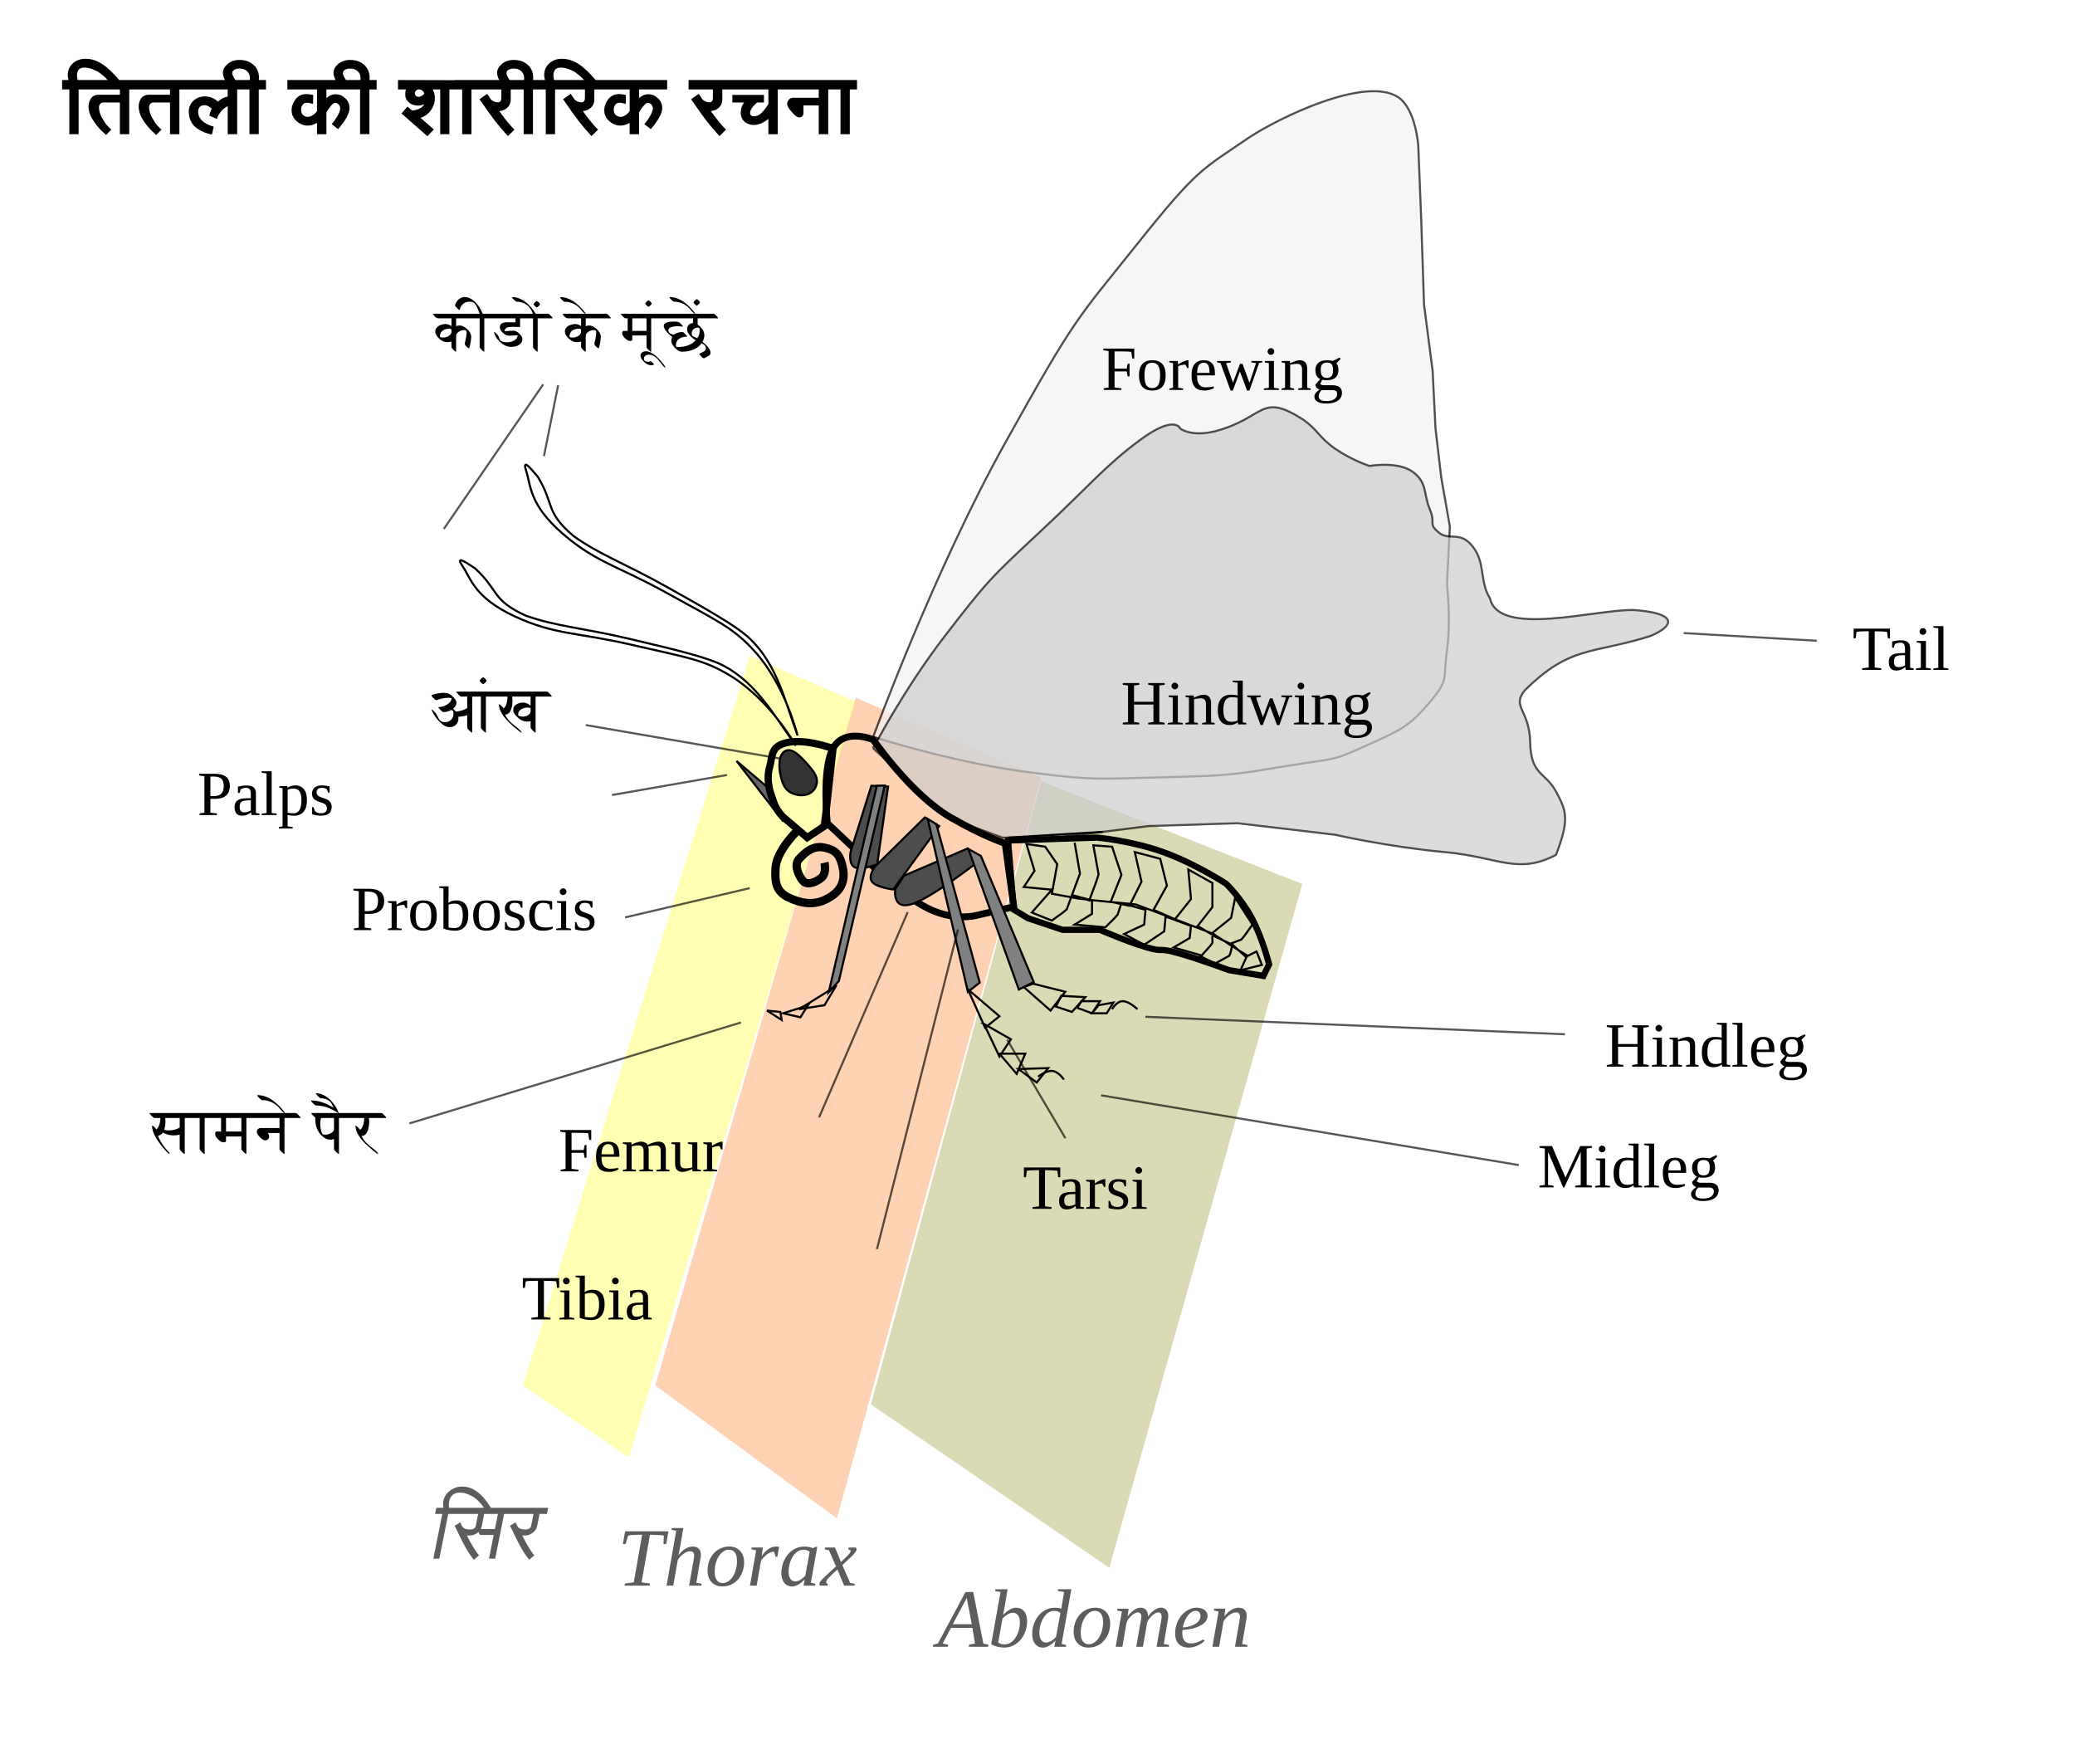
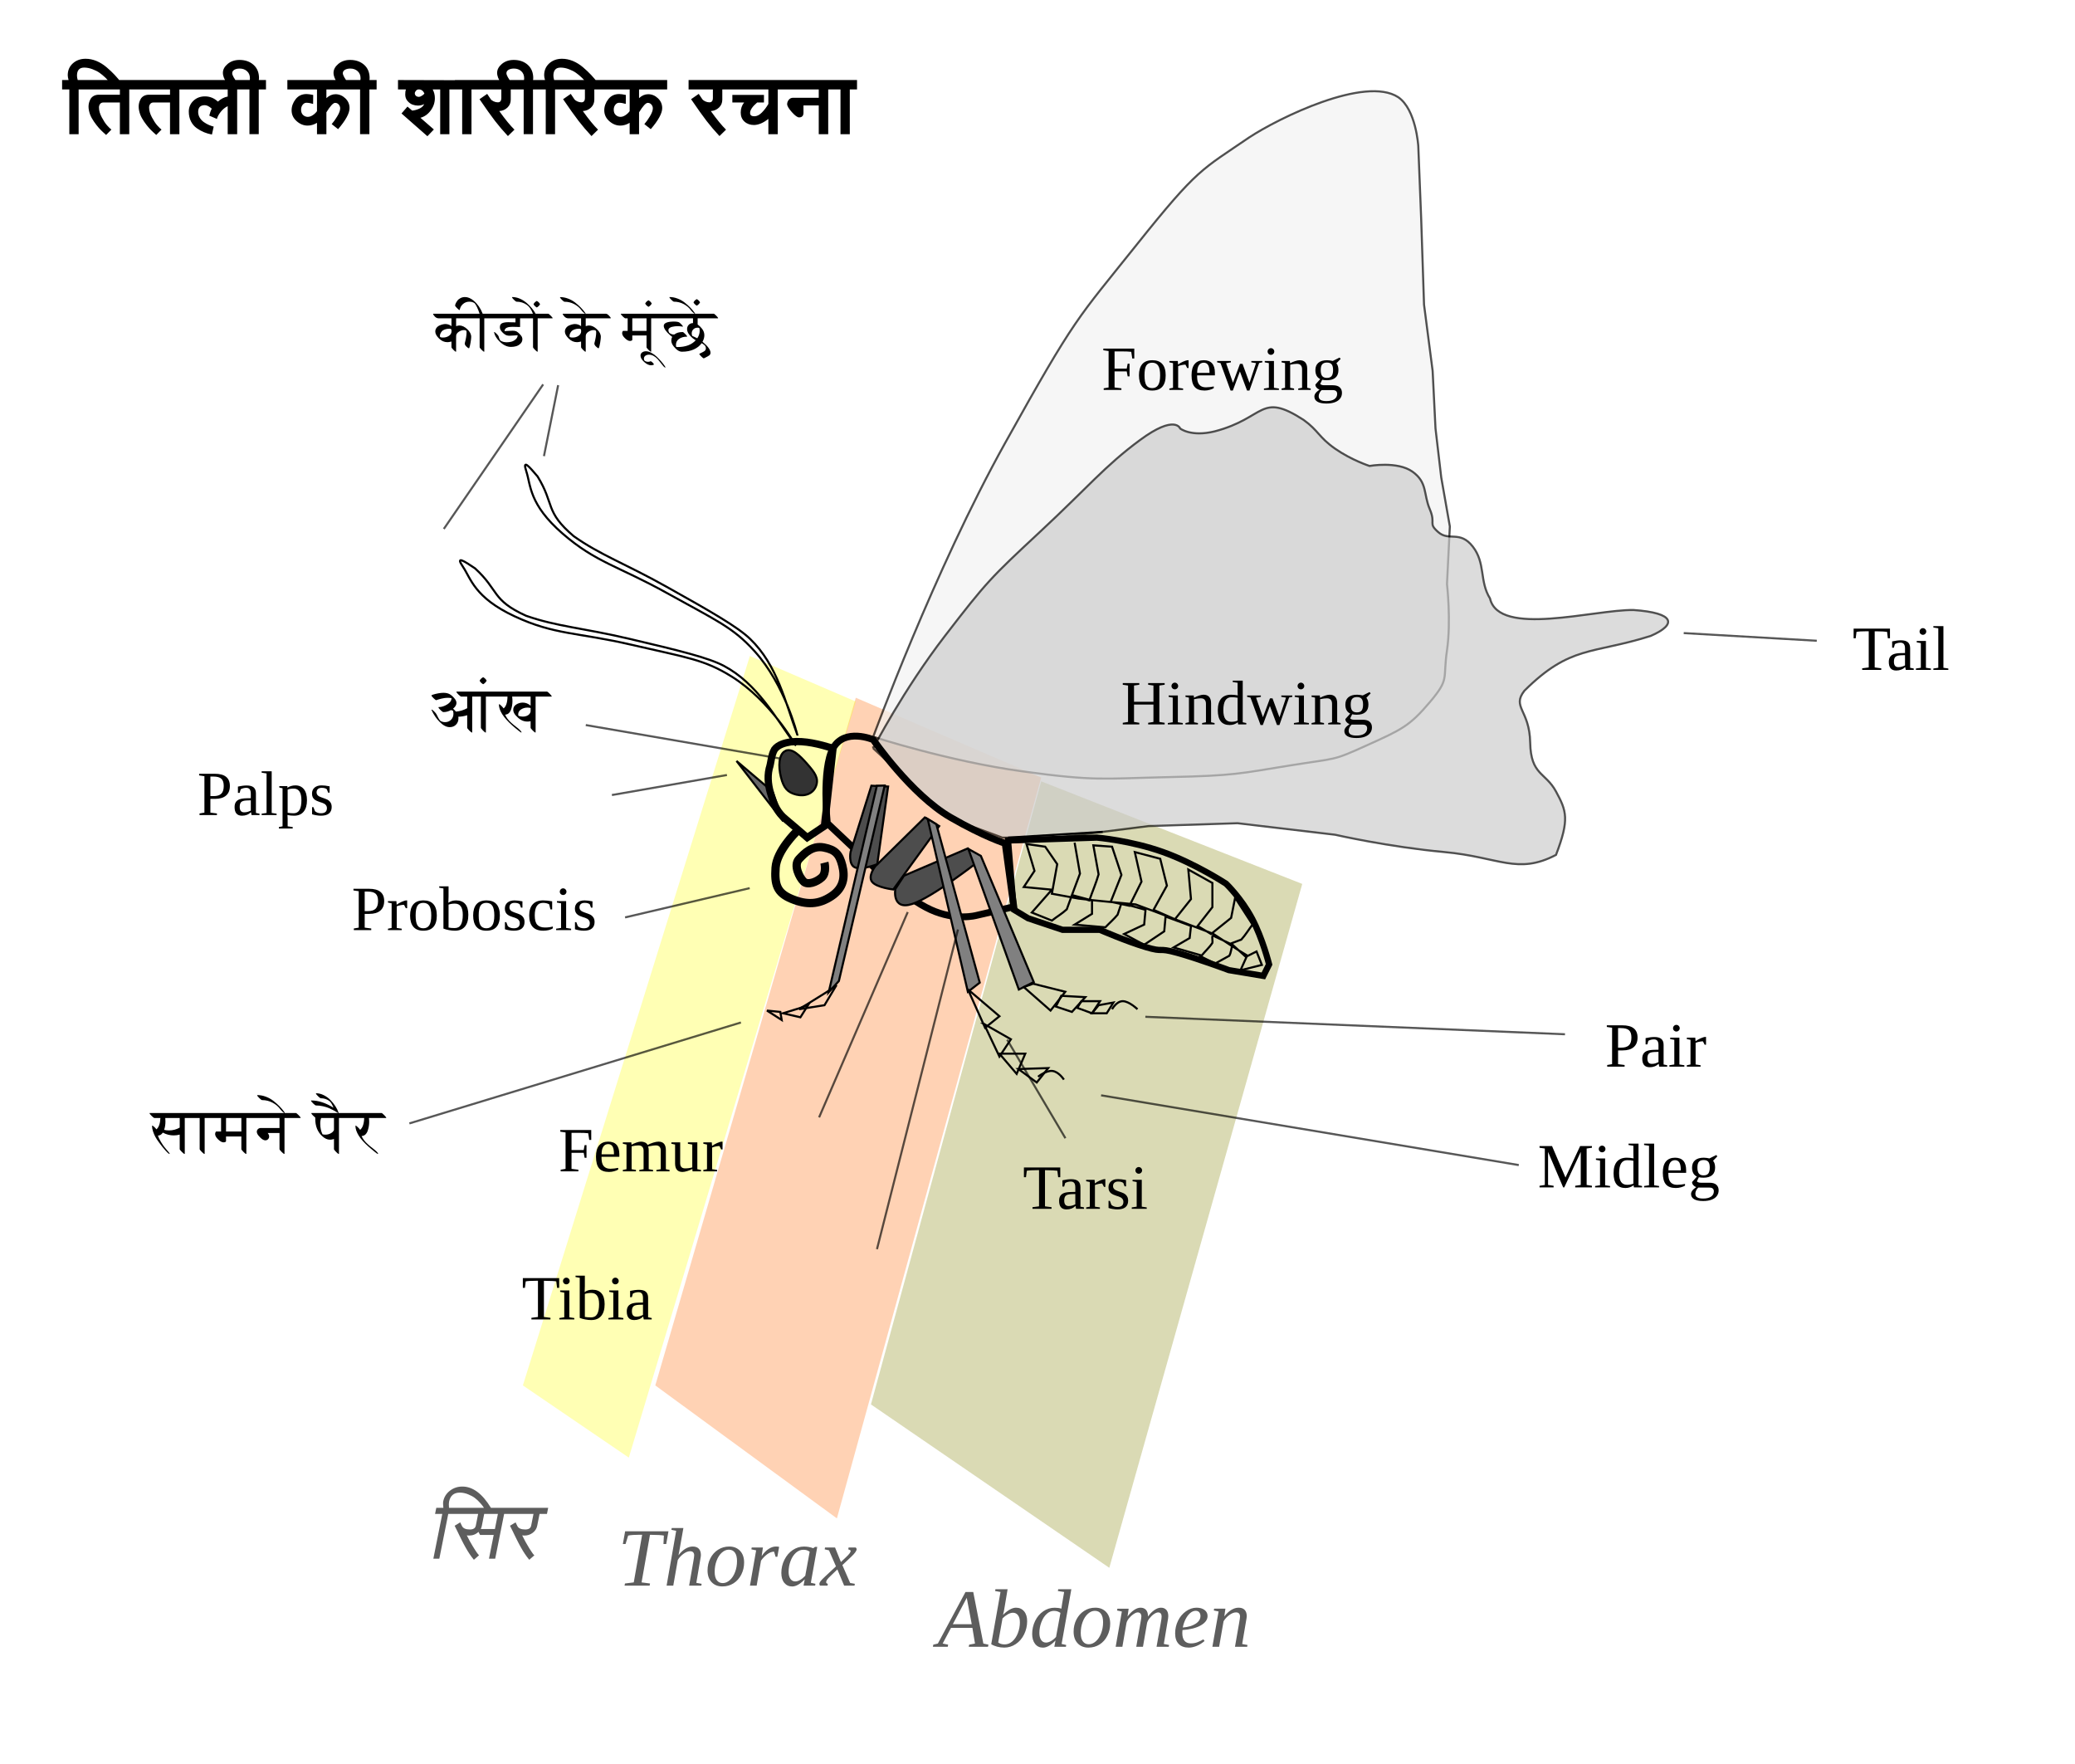
<svg xmlns="http://www.w3.org/2000/svg" width="1000" height="850" id="svg2" version="1.0">
  <defs id="defs4" />
  <g id="layer1" transform="translate(262.654,-1.881746)" style="display:inline">
    <path style="opacity:0.296;fill:#808000;fill-rule:evenodd;stroke:none" d="m 239.128,378.375 125.807,49.43 -92.988,329.533 -114.867,-78.722 82.048,-300.241 z" id="path3806" />
    <path style="opacity:0.296;fill:#ff6600;fill-rule:evenodd;stroke:none" d="M 149.787,338.099 53.152,669.463 140.67,733.538 239.128,376.545 149.787,338.099 z" id="path3804" />
    <path style="opacity:0.687;fill:#f2f2f2;fill-rule:evenodd;stroke:#000000;stroke-width:1;stroke-linecap:butt;stroke-linejoin:miter;stroke-miterlimit:4;stroke-opacity:1;stroke-dasharray:none" d="m 158.168,356.904 c 0,0 29.38,-80.17 63.599,-141.6 34.219,-61.429 34.219,-59 63.599,-95.788 29.38,-36.788 31.108,-35.747 53.921,-51.365 14.308,-9.442 55.972,-29.84 71.894,-19.435 8.641,5.9 9.678,23.6 9.678,23.6 l 1.383,34.706 1.383,41.647 4.148,31.929 1.383,27.765 2.765,23.6 4.148,23.6 -1.383,27.765 c 0,0 2.074,17.7 0,31.929 -2.074,14.229 1.383,13.535 -8.296,24.988 -9.678,11.453 -13.48,13.188 -30.417,20.823 -16.937,7.635 -13.48,5.9 -37.33,9.718 -23.85,3.818 -25.923,4.859 -58.069,5.553 -32.145,0.694 -34.91,2.082 -70.512,-2.776 -35.602,-4.859 -71.894,-16.659 -71.894,-16.659 z" id="path1933" />
    <path style="opacity:0.687;fill:#cccccc;fill-opacity:1;fill-rule:evenodd;stroke:#000000;stroke-width:1;stroke-linecap:butt;stroke-linejoin:miter;stroke-miterlimit:4;stroke-opacity:1;stroke-dasharray:none" d="m 158.168,362.457 c 0,0 14.517,-28.112 34.565,-54.141 20.047,-26.029 22.121,-28.112 45.625,-49.976 23.504,-21.865 31.454,-31.929 48.39,-44.423 16.937,-12.494 19.356,-5.553 19.356,-5.553 0,0 5.185,4.165 16.591,1.388 24.757,-6.46 21.686,-19.188 42.86,-5.553 7.259,5.206 7.259,8.329 15.208,13.882 7.95,5.553 16.591,8.329 16.591,8.329 0,0 13.48,-2.429 20.739,2.776 7.259,5.206 5.185,10.759 8.296,18.047 3.111,7.288 -1.037,6.594 4.148,11.106 5.185,4.512 10.369,-1.041 16.591,6.941 6.222,7.982 3.111,16.659 8.296,24.988 4.278,18.692 50.144,5.312 69.129,5.553 20.047,1.388 21.084,6.941 8.296,12.494 -28.345,8.931 -38.679,4.378 -60.834,26.376 -6.222,7.982 2.467,9.188 2.765,24.988 0.298,15.8 7.352,14.21 12.443,23.6 5.091,9.39 6.566,13.399 0,30.541 -18.619,9.71 -27.306,1.041 -53.921,-1.388 -26.615,-2.429 -52.538,-8.329 -52.538,-8.329 l -47.008,-5.553 -42.86,1.388 -44.243,5.553 -26.269,0 -26.269,-9.718 -35.947,-33.318 z" id="path2822" />
    <path style="opacity:0.296;fill:#ffff00;fill-rule:evenodd;stroke:none" d="M 98.735,317.961 149.787,339.93 40.389,704.247 -10.663,669.463 98.735,317.961 z" id="path3808" />
    <path style="fill:none;stroke:#000000;stroke-width:3.3;stroke-linecap:butt;stroke-linejoin:miter;stroke-miterlimit:4;stroke-opacity:1;stroke-dasharray:none" d="m 138.812,362.457 c 5.53,-10.065 19.356,-4.165 19.356,-4.165 0,0 18.237,26.47 37.33,37.482 16.245,9.371 26.269,12.494 26.269,12.494 l 4.148,30.541 -17.974,4.165 c 0,0 -10.024,2.776 -22.121,-2.776 -12.098,-5.553 -26.269,-19.435 -26.269,-19.435 l -23.504,-22.212 c 0,0 -2.765,-26.029 2.765,-36.094 z" id="path3709" />
    <path style="fill:#666666;fill-rule:evenodd;stroke:#000000;stroke-width:1px;stroke-linecap:butt;stroke-linejoin:miter;stroke-opacity:1" d="m 114.812,397.644 -22.515,-29.07 17.377,14.757 5.138,14.313 z" id="path3792" />
    <path style="fill:none;stroke:#000000;stroke-width:3.5;stroke-linecap:butt;stroke-linejoin:miter;stroke-miterlimit:4;stroke-opacity:1;stroke-dasharray:none" d="m 138.812,362.457 c -6.576,-1.971 -13.437,-3.799 -20.355,-3.103 -2.831,0.501 -6.018,1.244 -7.844,3.66 -1.668,2.813 -1.568,6.225 -2.584,9.271 -1.029,4.437 -0.319,9.051 1.142,13.301 1.155,4.193 3.267,8.232 6.725,10.957 3.553,2.909 6.974,5.975 10.473,8.949 2.765,-1.851 5.53,-3.702 8.296,-5.553 1.383,-12.494 2.765,-24.988 4.148,-37.482 z" id="path3711" />
    <path style="fill:none;stroke:#000000;stroke-width:1px;stroke-linecap:butt;stroke-linejoin:miter;stroke-opacity:1" d="m 223.15,405.492 45.625,-2.776" id="path3713" />
    <path style="fill:none;stroke:#000000;stroke-width:3;stroke-linecap:butt;stroke-linejoin:miter;stroke-miterlimit:4;stroke-opacity:1;stroke-dasharray:none" d="m 223.15,406.88 42.86,-1.388 c 0,0 16.245,1.388 31.799,6.941 15.554,5.553 30.417,15.271 30.417,15.271 0,0 7.259,6.941 12.443,16.659 5.185,9.718 8.296,22.212 8.296,22.212 l -2.765,5.553 -16.591,-2.776 c 0,0 -14.863,-5.553 -24.887,-8.329 -10.024,-2.776 -5.876,0 -15.208,-2.776 -9.332,-2.776 -22.121,-8.329 -22.121,-8.329 l -17.974,0 -16.591,-5.553 -6.913,-4.165 -2.765,-33.318 z" id="path3717" />
    <path style="fill:#4d4d4d;fill-rule:evenodd;stroke:#000000;stroke-width:1px;stroke-linecap:butt;stroke-linejoin:miter;stroke-opacity:1" d="m 159.186,419.28 23.869,-23.506 6.913,4.165 -22.121,30.541 c 0,0 -8.064,-0.896 -10.229,-3.696 -2.165,-2.8 1.569,-7.503 1.569,-7.503 z" id="path3719" />
    <path style="fill:#4d4d4d;fill-rule:evenodd;stroke:#000000;stroke-width:1px;stroke-linecap:butt;stroke-linejoin:miter;stroke-opacity:1" d="m 173.003,423.853 30.755,-13.164 4.928,6.407 c 0,0 -21.713,17.061 -31.68,20.354 -9.967,3.293 -8.186,-7.183 -8.186,-7.183 l 4.183,-6.414 z" id="path3772" />
    <path style="fill:#808080;fill-rule:evenodd;stroke:#000000;stroke-width:1px;stroke-linecap:butt;stroke-linejoin:miter;stroke-opacity:1" d="m 184.437,396.515 19.356,83.294 5.717,-4.446 -20.917,-76.318 -4.156,-2.53 z" id="path3721" />
    <path style="fill:none;stroke:#000000;stroke-width:1px;stroke-linecap:butt;stroke-linejoin:miter;stroke-opacity:1" d="m 203.794,478.608 8.296,18.507 6.913,-5.553 -15.208,-12.954 z" id="path3723" />
    <path style="fill:none;stroke:#000000;stroke-width:1px;stroke-linecap:butt;stroke-linejoin:miter;stroke-opacity:1" d="m 211.538,495.267 7.464,15.73 5.53,-8.329 -12.995,-7.401 z" id="path3725" />
    <path style="fill:none;stroke:#000000;stroke-width:1px;stroke-linecap:butt;stroke-linejoin:miter;stroke-opacity:1" d="m 219.002,509.609 8.296,9.718 4.148,-9.718 -12.443,0 z" id="path3727" />
    <path style="fill:none;stroke:#000000;stroke-width:1px;stroke-linecap:butt;stroke-linejoin:miter;stroke-opacity:1" d="m 228.129,517.01 14.377,-0.46 -5.53,6.941 -8.847,-6.481 z" id="path3729" />
    <path style="fill:none;stroke:#000000;stroke-width:1px;stroke-linecap:butt;stroke-linejoin:miter;stroke-opacity:1" d="m 237.62,520.715 c 0,0 3.802,-3.124 6.913,-2.776 3.111,0.347 5.53,4.165 5.53,4.165" id="path3731" />
    <path style="fill:#333333;fill-rule:evenodd;stroke:#000000;stroke-width:1px;stroke-linecap:butt;stroke-linejoin:miter;stroke-opacity:1" d="m 115.815,363.726 c -3.178,1.578 -3.443,7.366 -2.119,12.627 1.324,5.261 3.178,7.366 7.416,8.418 4.238,1.052 8.21,-0.526 9.534,-4.209 1.324,-3.683 -0.53,-6.313 -4.238,-10.522 -3.708,-4.209 -7.416,-7.892 -10.594,-6.313 z" id="path3735" />
    <path style="fill:none;stroke:#000000;stroke-width:4;stroke-linecap:butt;stroke-linejoin:miter;stroke-miterlimit:4;stroke-opacity:1;stroke-dasharray:none" d="m 121.1,402.715 c 0,0 -9.416,9.159 -9.97,17.241 -0.554,8.082 0.554,12.123 7.754,15.086 7.201,2.963 13.021,2.75 19.114,-1.291 6.093,-4.041 6.642,-9.485 5.257,-14.872 -1.385,-5.388 -3.323,-7.543 -8.862,-8.62 -5.539,-1.078 -9.235,2.641 -12.004,5.605 -2.769,2.963 0.277,8.893 2.216,10.779 1.939,1.886 6.249,0.324 8.762,-1.942 2.513,-2.265 1.289,-7.12 1.289,-7.12" id="path3737" />
    <path style="fill:none;stroke:#000000;stroke-width:1px;stroke-linecap:butt;stroke-linejoin:miter;stroke-opacity:1" d="m 120.652,360.787 c 0,0 -12.031,-21.301 -30.807,-32.968 -13.158,-8.176 -21.364,-9.041 -48.255,-15.271 -26.127,-6.053 -36.889,-4.671 -56.245,-13.695 -19.356,-9.024 -21.084,-18.239 -24.887,-23.855 -3.802,-5.617 0.626,-2.73 5.81,0.741 11.652,10.631 7.88,15.26 24.607,22.859 14.863,5.206 27.244,5.813 49.773,11.106 23.998,5.638 38.154,9.101 45.574,13.048 16.134,8.581 24.619,24.645 34.429,38.036 z" id="path3739" />
    <path style="fill:none;stroke:#000000;stroke-width:1px;stroke-linecap:butt;stroke-linejoin:miter;stroke-opacity:1" d="m 255.234,407.93 c 0.86,4.962 1.719,9.925 2.579,14.887 -1.289,3.452 -2.579,6.904 -3.868,10.356 2.793,0.863 5.587,1.726 8.38,2.589 1.442,-4.19 3.254,-8.348 4.465,-12.558 -0.844,-4.66 -1.688,-9.32 -2.532,-13.98 3.008,0.216 6.017,0.432 9.025,0.647 1.504,4.531 3.008,9.062 4.512,13.593 -1.719,4.315 -3.438,8.63 -5.157,12.945 3.008,0.647 6.017,1.295 9.025,1.942 1.934,-3.884 3.868,-7.767 5.802,-11.651 -1.074,-4.747 -2.149,-9.493 -3.223,-14.24 4.083,1.079 8.165,2.158 12.248,3.236 1.074,4.315 2.149,8.63 3.223,12.945 -2.149,3.884 -4.298,7.767 -6.446,11.651 3.438,1.51 6.876,3.021 10.314,4.531 2.579,-3.236 5.157,-6.473 7.736,-9.709 -0.43,-4.747 -0.86,-9.493 -1.289,-14.24 3.868,2.158 7.736,4.315 11.603,6.473 0,3.884 0,7.767 0,11.651 -2.364,3.021 -4.727,6.041 -7.091,9.062 2.149,1.295 4.298,2.589 6.446,3.884 3.223,-2.589 6.446,-5.178 9.669,-7.767 0.645,-3.236 1.289,-6.473 1.934,-9.709 2.793,4.315 5.587,8.63 8.38,12.945 -1.834,2.361 -3.416,5.053 -5.403,7.213 -1.637,0.616 -3.274,1.233 -4.911,1.849 2.364,2.158 4.727,4.315 7.091,6.473 1.719,-0.863 3.438,-1.726 5.157,-2.589 0.86,2.158 1.719,4.315 2.579,6.473 -3.438,0.863 -6.876,1.726 -10.314,2.589 1.074,-2.373 2.149,-4.747 3.223,-7.12 -5.56,-3.314 -10.956,-6.912 -16.361,-10.45 -12.473,-4.701 -24.905,-9.584 -37.404,-14.172 -9.149,-0.969 -18.337,-1.651 -27.461,-2.799 -4.296,-0.784 -8.593,-1.569 -12.889,-2.353 0.86,-4.747 1.719,-9.493 2.579,-14.24 -1.934,-2.805 -3.868,-5.61 -5.802,-8.414 -3.008,-0.432 -6.017,-0.863 -9.025,-1.295 1.289,4.315 2.579,8.63 3.868,12.945 -1.719,2.589 -3.438,5.178 -5.157,7.767 4.512,0.432 9.025,0.863 13.537,1.295 -3.223,3.668 -6.446,7.336 -9.669,11.003 3.223,1.295 6.446,2.589 9.669,3.884 2.35,-1.842 5.036,-3.429 7.181,-5.426 0.83,-2.291 1.659,-4.581 2.489,-6.872 3.223,0.863 6.446,1.726 9.669,2.589 0,2.158 0,4.315 0,6.473 -2.793,1.726 -5.587,3.452 -8.38,5.178 4.942,0.432 9.884,0.863 14.826,1.295 1.924,-2.048 4.133,-3.92 5.885,-6.076 0.617,-1.858 1.234,-3.717 1.851,-5.575 3.868,1.079 7.736,2.158 11.603,3.236 -0.215,2.373 -0.43,4.747 -0.645,7.12 -3.223,1.51 -6.446,3.021 -9.669,4.531 3.223,1.726 6.446,3.452 9.669,5.178 3.223,-2.158 6.446,-4.315 9.669,-6.473 0.215,-2.373 0.43,-4.747 0.645,-7.12 4.083,1.51 8.165,3.021 12.248,4.531 -0.215,1.942 -0.43,3.884 -0.645,5.825 -2.579,1.51 -5.157,3.021 -7.736,4.531 4.512,1.295 9.025,2.589 13.537,3.884 1.658,-2.053 3.792,-3.924 5.157,-6.089 0.291,-1.187 -0.851,-4.634 1.19,-3.062 2.826,1.324 5.653,2.649 8.479,3.973 -0.571,1.718 -0.667,3.805 -1.52,5.304 -2.287,1.252 -4.574,2.505 -6.86,3.757 -2.579,-1.295 -5.157,-2.589 -7.736,-3.884" id="path3741" />
    <path style="fill:#4d4d4d;fill-rule:evenodd;stroke:#000000;stroke-width:1px;stroke-linecap:butt;stroke-linejoin:miter;stroke-opacity:1" d="m 147.241,412.489 10.058,-32.014 8.051,0.412 -5.222,37.398 c 0,0 -7.537,3.016 -10.759,1.567 -3.222,-1.449 -2.129,-7.363 -2.129,-7.363 z" id="path3761" />
    <path style="fill:#808080;fill-rule:evenodd;stroke:#000000;stroke-width:1px;stroke-linecap:butt;stroke-linejoin:miter;stroke-opacity:1" d="m 159.922,380.522 c 0,0 -3.267,14.008 -9.067,38.877 -5.8,24.869 -14.132,60.598 -14.132,60.598 l 4.901,-5.413 22.074,-94.19 -3.776,0.127 z" id="path3763" />
    <path style="fill:none;stroke:#000000;stroke-width:1px;stroke-linecap:butt;stroke-linejoin:miter;stroke-opacity:1" d="m 135.978,479.776 -13.537,8.414 12.248,-1.942 5.802,-9.709 -4.512,3.236 z" id="path3765" />
    <path style="fill:none;stroke:#000000;stroke-width:1px;stroke-linecap:butt;stroke-linejoin:miter;stroke-opacity:1" d="m 123.085,487.543 -8.38,2.589 8.38,1.942 3.868,-6.149 -3.868,1.618 z" id="path3767" />
    <path style="fill:none;stroke:#000000;stroke-width:1px;stroke-linecap:butt;stroke-linejoin:miter;stroke-opacity:1" d="m 113.416,489.485 -6.446,-0.647 7.091,4.531 -0.645,-3.884 z" id="path3769" />
    <path style="fill:#808080;fill-rule:evenodd;stroke:#000000;stroke-width:1px;stroke-linecap:butt;stroke-linejoin:miter;stroke-opacity:1" d="m 204.02,410.944 24.333,67.76 7.187,-3.617 -25.484,-60.768 -6.035,-3.375 z" id="path3774" />
    <path style="fill:none;stroke:#000000;stroke-width:1px;stroke-linecap:butt;stroke-linejoin:miter;stroke-opacity:1" d="m 230.738,477.51 12.893,11.327 7.091,-9.062 -15.471,-3.884 -4.512,1.618 z" id="path3776" />
    <path style="fill:none;stroke:#000000;stroke-width:1px;stroke-linecap:butt;stroke-linejoin:miter;stroke-opacity:1" d="m 248.788,481.718 11.603,0.647 -6.446,7.12 -7.736,-2.589 2.579,-5.178 z" id="path3778" />
    <path style="fill:none;stroke:#000000;stroke-width:1px;stroke-linecap:butt;stroke-linejoin:miter;stroke-opacity:1" d="m 258.458,484.307 9.025,0 -3.868,5.825 -7.091,-2.589 1.934,-3.236 z" id="path3780" />
    <path style="fill:none;stroke:#000000;stroke-width:1px;stroke-linecap:butt;stroke-linejoin:miter;stroke-opacity:1" d="m 266.838,486.248 7.091,-1.295 -3.223,5.178 -7.091,0 3.223,-3.884 z" id="path3782" />
    <path style="fill:none;stroke:#000000;stroke-width:1px;stroke-linecap:butt;stroke-linejoin:miter;stroke-opacity:1" d="m 273.284,488.19 c 0,0 2.095,-3.884 5.157,-3.884 3.062,0 7.091,3.884 7.091,3.884 l 0,0" id="path3784" />
    <path style="fill:none;stroke:#000000;stroke-width:1px;stroke-linecap:butt;stroke-linejoin:miter;stroke-opacity:1" d="m 121.564,355.844 c 0,0 -5.736,-23.801 -20.594,-40.201 C 90.557,304.15 82.904,301.054 58.755,287.641 35.292,274.61 24.566,272.968 8.426,258.95 c -16.14,-14.018 -15.279,-23.356 -17.397,-29.805 -2.118,-6.45 1.349,-2.452 5.384,2.316 8.293,13.438 3.398,16.847 17.4,28.77 12.865,9.108 24.603,13.108 44.815,24.416 21.53,12.045 34.192,19.282 40.246,25.124 13.163,12.704 16.924,30.491 22.689,46.073 z" id="path3786" />
  </g>
  <g id="layer5" style="display:inline">
    <path style="opacity:0.658;fill:none;stroke:#000000;stroke-width:1px;stroke-linecap:butt;stroke-linejoin:miter;stroke-opacity:1;display:inline" d="m 213.885,254.869 47.876,-69.637" id="path3790" />
    <path style="opacity:0.658;fill:none;stroke:#000000;stroke-width:1px;stroke-linecap:butt;stroke-linejoin:miter;stroke-opacity:1;display:inline" d="m 350.332,373.441 -55.431,9.65" id="path3794" />
    <path style="opacity:0.658;fill:none;stroke:#000000;stroke-width:1px;stroke-linecap:butt;stroke-linejoin:miter;stroke-opacity:1;display:inline" d="m 361.298,427.962 -60.055,14.101" id="path3796" />
    <path style="opacity:0.658;fill:none;stroke:#000000;stroke-width:1px;stroke-linecap:butt;stroke-linejoin:miter;stroke-opacity:1;display:inline" d="M 357.069,492.694 197.289,541.325" id="path3798" />
    <path style="opacity:0.658;fill:none;stroke:#000000;stroke-width:1px;stroke-linecap:butt;stroke-linejoin:miter;stroke-opacity:1;display:inline" d="m 530.645,527.796 201.302,33.609" id="path3800" />
    <path style="opacity:0.658;fill:none;stroke:#000000;stroke-width:1px;stroke-linecap:butt;stroke-linejoin:miter;stroke-opacity:1;display:inline" d="m -442.432,372.921 198.354,1.283" id="path3802" />
    <path style="opacity:0.658;fill:none;stroke:#000000;stroke-width:1px;stroke-linecap:butt;stroke-linejoin:miter;stroke-opacity:1;display:inline" d="m 811.432,305.06 64.124,3.696" id="path3812" />
    <path style="opacity:0.658;fill:none;stroke:#000000;stroke-width:1px;stroke-linecap:butt;stroke-linejoin:miter;stroke-opacity:1;display:inline" d="m 437.462,439.488 -42.718,98.925" id="path3816" />
    <path style="opacity:0.658;fill:none;stroke:#000000;stroke-width:1px;stroke-linecap:butt;stroke-linejoin:miter;stroke-opacity:1;display:inline" d="M 461.67,447.892 422.637,601.92" id="path3818" />
    <path style="opacity:0.658;fill:none;stroke:#000000;stroke-width:1px;stroke-linecap:butt;stroke-linejoin:miter;stroke-opacity:1;display:inline" d="m 485.372,500.984 28.082,47.484" id="path3820" />
    <path style="opacity:0.658;fill:none;stroke:#000000;stroke-width:1px;stroke-linecap:butt;stroke-linejoin:miter;stroke-opacity:1;display:inline" d="m 282.307,349.379 93.668,16.131" id="path3926" />
    <path style="opacity:0.658;fill:none;stroke:#000000;stroke-width:1px;stroke-linecap:butt;stroke-linejoin:miter;stroke-opacity:1;display:inline" d="m 262.15,219.796 6.838,-34.196" id="path3790-5" />
    <path style="opacity:0.658;fill:none;stroke:#000000;stroke-width:1px;stroke-linecap:butt;stroke-linejoin:miter;stroke-opacity:1;display:inline" d="m 551.977,489.945 202.235,8.427" id="path3800-3" />
  </g>
  <g id="layer2" style="display:inline">
    <g id="layer3" style="display:none">
      <text xml:space="preserve" x="292.185" y="552.959" id="text3830" style="font-size:30.386px">
        <tspan id="tspan3832" x="185.938" y="552.959" style="text-align:end;text-anchor:end">
          <tspan x="185.938" y="552.959" id="tspan3834" style="text-align:end;text-anchor:end">Foreleg</tspan>
        </tspan>
      </text>
      <text xml:space="preserve" x="773.492" y="513.96" id="text3842" style="font-size:30.386px">
        <tspan id="tspan3844" x="773.492" y="513.96">
          <tspan x="773.492" y="513.96" id="tspan3846">Hindleg</tspan>
        </tspan>
      </text>
      <text xml:space="preserve" x="505.747" y="635.775" id="text3848" style="font-size:30.386px">
        <tspan id="tspan3850" x="436.028" y="635.775" style="text-align:end;text-anchor:end">
          <tspan x="436.028" y="635.775" id="tspan3852" style="text-align:end;text-anchor:end">Tibia</tspan>
        </tspan>
      </text>
      <text xml:space="preserve" x="492.909" y="582.472" id="text3854" style="font-size:30.386px">
        <tspan id="tspan3856" x="492.909" y="582.472">
          <tspan x="492.909" y="582.472" id="tspan3858">Tarsi</tspan>
        </tspan>
      </text>
      <text xml:space="preserve" x="401.648" y="564.417" id="text3860" style="font-size:30.386px">
        <tspan id="tspan3862" x="401.648" y="564.417" style="text-align:end;text-anchor:end">Femur</tspan>
      </text>
      <text xml:space="preserve" x="540.218" y="349.065" id="text3866" style="font-size:30.386px">
        <tspan id="tspan3868" x="540.218" y="349.065">
          <tspan x="540.218" y="349.065" id="tspan3870">Hindwing</tspan>
        </tspan>
      </text>
      <text xml:space="preserve" x="892.765" y="322.799" id="text3872" style="font-size:30.386px">
        <tspan id="tspan3874" x="892.765" y="322.799">
          <tspan x="892.765" y="322.799" id="tspan3876">Tail</tspan>
        </tspan>
      </text>
      <text xml:space="preserve" x="530.845" y="187.886" id="text3878" style="font-size:30.386px">
        <tspan id="tspan3880" x="530.845" y="187.886">
          <tspan x="530.845" y="187.886" id="tspan3882">Forewing</tspan>
        </tspan>
      </text>
      <text xml:space="preserve" x="329.613" y="170.219" id="text3884" style="font-size:28.239px;text-align:center;line-height:0%;text-anchor:middle">
        <tspan id="tspan3886" x="262.358" y="170.219">
          <tspan x="262.358" y="170.219" id="tspan3888" style="text-align:center;line-height:0%;text-anchor:middle">Antennae</tspan>
        </tspan>
      </text>
      <text xml:space="preserve" x="357.175" y="392.754" id="text3890" style="font-size:30.386px">
        <tspan id="tspan3892" x="282.486" y="392.754" style="text-align:end;text-anchor:end">
          <tspan x="282.486" y="392.754" id="tspan3894" style="text-align:end;text-anchor:end">Palps</tspan>
        </tspan>
      </text>
      <text xml:space="preserve" x="495.987" y="351.774" id="text3902" style="font-size:30.386px;text-align:end;text-anchor:end">
        <tspan id="tspan3904" x="269.1" y="351.774">
          <tspan x="269.1" y="351.774" id="tspan3906" style="text-align:end;text-anchor:end">Compound eye</tspan>
        </tspan>
      </text>
      <text xml:space="preserve" x="174.793" y="734.83" id="text3908" style="font-size:40px;font-style:italic;opacity:0.634;-inkscape-font-specification:Sans Italic">
        <tspan id="tspan3910" x="174.793" y="734.83">
          <tspan x="174.793" y="734.83" id="tspan3912" style="font-size:40px;font-style:italic;-inkscape-font-specification:Sans Italic">Head</tspan>
        </tspan>
      </text>
      <text xml:space="preserve" x="451.781" y="793.525" id="text3914" style="font-size:40px;font-style:italic;opacity:0.634;-inkscape-font-specification:Sans Italic">
        <tspan id="tspan3916" x="451.781" y="793.525">
          <tspan x="451.781" y="793.525" id="tspan3918" style="font-size:40px;font-style:italic;-inkscape-font-specification:Sans Italic">Abdomen</tspan>
        </tspan>
      </text>
      <text xml:space="preserve" x="297.549" y="764.052" id="text3920" style="font-size:40px;font-style:italic;opacity:0.634;-inkscape-font-specification:Sans Italic">
        <tspan id="tspan3922" x="297.549" y="764.052">
          <tspan x="297.549" y="764.052" id="tspan3924" style="font-size:40px;font-style:italic;-inkscape-font-specification:Sans Italic">Thorax</tspan>
        </tspan>
      </text>
      <text xml:space="preserve" x="741.07" y="572.16" id="text3842-8" style="font-size:30.386px;display:inline">
        <tspan id="tspan3844-8" x="741.07" y="572.16">
          <tspan x="741.07" y="572.16" id="tspan3846-0">Midleg</tspan>
        </tspan>
      </text>
      <text xml:space="preserve" x="287.64" y="448.175" id="text3890-7" style="font-size:30.386px;display:inline">
        <tspan id="tspan3892-6" x="287.64" y="448.175" style="text-align:end;text-anchor:end">Proboscis<tspan x="212.951" y="448.175" id="tspan3894-2" style="text-align:end;text-anchor:end" />
        </tspan>
      </text>
      <text xml:space="preserve" style="font-size:40px;font-style:normal;font-weight:bold;line-height:125%;letter-spacing:0px;word-spacing:0px;fill:#000000;fill-opacity:1;stroke:none;font-family:Sans;-inkscape-font-specification:Sans Bold" x="30.337" y="63.877" id="text3978">
        <tspan id="tspan3980" x="30.337" y="63.877">Anatomy Of A Butterfly</tspan>
      </text>
    </g>
    <g style="display:none" id="g4184">
      <text style="font-size:30.386px" id="text4186" y="552.959" x="292.185" xml:space="preserve">
        <tspan style="text-align:end;text-anchor:end" y="552.959" x="185.938" id="tspan4188">
          <tspan style="text-align:end;text-anchor:end" id="tspan4190" y="552.959" x="185.938">Foreleg</tspan>
        </tspan>
      </text>
      <text style="font-size:30.386px" id="text4192" y="513.96" x="773.492" xml:space="preserve">
        <tspan y="513.96" x="773.492" id="tspan4194">
          <tspan id="tspan4196" y="513.96" x="773.492">Hindleg</tspan>
        </tspan>
      </text>
      <text style="font-size:30.386px" id="text4198" y="635.775" x="505.747" xml:space="preserve">
        <tspan style="text-align:end;text-anchor:end" y="635.775" x="436.028" id="tspan4200">
          <tspan style="text-align:end;text-anchor:end" id="tspan4202" y="635.775" x="436.028">Tibia</tspan>
        </tspan>
      </text>
      <text style="font-size:30.386px" id="text4204" y="582.472" x="492.909" xml:space="preserve">
        <tspan y="582.472" x="492.909" id="tspan4206">
          <tspan id="tspan4208" y="582.472" x="492.909">Tarsi</tspan>
        </tspan>
      </text>
      <text style="font-size:30.386px" id="text4210" y="564.417" x="401.648" xml:space="preserve">
        <tspan style="text-align:end;text-anchor:end" y="564.417" x="401.648" id="tspan4212">Femur</tspan>
      </text>
      <text style="font-size:30.386px" id="text4214" y="349.065" x="540.218" xml:space="preserve">
        <tspan y="349.065" x="540.218" id="tspan4216">
          <tspan id="tspan4218" y="349.065" x="540.218">Hindwing</tspan>
        </tspan>
      </text>
      <text style="font-size:30.386px" id="text4220" y="322.799" x="892.765" xml:space="preserve">
        <tspan y="322.799" x="892.765" id="tspan4222">
          <tspan id="tspan4224" y="322.799" x="892.765">Tail</tspan>
        </tspan>
      </text>
      <text style="font-size:30.386px" id="text4226" y="187.886" x="530.845" xml:space="preserve">
        <tspan y="187.886" x="530.845" id="tspan4228">
          <tspan id="tspan4230" y="187.886" x="530.845">Forewing</tspan>
        </tspan>
      </text>
      <text style="font-size:28.239px;text-align:center;line-height:0%;text-anchor:middle" id="text4232" y="166.262" x="270.258" xml:space="preserve">
        <tspan y="166.262" x="270.258" id="tspan4234">உணர்<tspan style="text-align:center;line-height:0%;text-anchor:middle" id="tspan4236" y="166.262" x="203.003" />
        </tspan>
      </text>
      <text style="font-size:30.386px" id="text4238" y="392.754" x="357.175" xml:space="preserve">
        <tspan style="text-align:end;text-anchor:end" y="392.754" x="282.486" id="tspan4240">
          <tspan style="text-align:end;text-anchor:end" id="tspan4242" y="392.754" x="282.486">Palps</tspan>
        </tspan>
      </text>
      <text style="font-size:30.386px;text-align:end;text-anchor:end" id="text4244" y="352.455" x="271.757" xml:space="preserve">
        <tspan y="352.455" x="271.757" id="tspan4246">கண்<tspan style="text-align:end;text-anchor:end" id="tspan4248" y="352.455" x="44.871" />
        </tspan>
      </text>
      <text style="font-size:40px;font-style:italic;opacity:0.634;-inkscape-font-specification:Sans Italic" id="text4250" y="728.235" x="165.56" xml:space="preserve">
        <tspan y="728.235" x="165.56" id="tspan4252">தலைவர்<tspan style="font-size:40px;font-style:italic;-inkscape-font-specification:Sans Italic" id="tspan4254" y="728.235" x="165.56" />
        </tspan>
      </text>
      <text style="font-size:40px;font-style:italic;opacity:0.634;-inkscape-font-specification:Sans Italic" id="text4256" y="793.525" x="451.781" xml:space="preserve">
        <tspan y="793.525" x="451.781" id="tspan4258">
          <tspan style="font-size:40px;font-style:italic;-inkscape-font-specification:Sans Italic" id="tspan4260" y="793.525" x="451.781">Abdomen</tspan>
        </tspan>
      </text>
      <text style="font-size:40px;font-style:italic;opacity:0.634;-inkscape-font-specification:Sans Italic" id="text4262" y="764.052" x="297.549" xml:space="preserve">
        <tspan y="764.052" x="297.549" id="tspan4264">
          <tspan style="font-size:40px;font-style:italic;-inkscape-font-specification:Sans Italic" id="tspan4266" y="764.052" x="297.549">Thorax</tspan>
        </tspan>
      </text>
      <text style="font-size:30.386px;display:inline" id="text4268" y="572.16" x="741.07" xml:space="preserve">
        <tspan y="572.16" x="741.07" id="tspan4270">
          <tspan id="tspan4272" y="572.16" x="741.07">Midleg</tspan>
        </tspan>
      </text>
      <text style="font-size:30.386px;display:inline" id="text4274" y="448.175" x="287.64" xml:space="preserve">
        <tspan style="text-align:end;text-anchor:end" y="448.175" x="287.64" id="tspan4276">Proboscis<tspan style="text-align:end;text-anchor:end" id="tspan4278" y="448.175" x="212.951" />
        </tspan>
      </text>
      <text id="text4280" y="63.877" x="30.337" style="font-size:40px;font-style:normal;font-weight:bold;line-height:125%;letter-spacing:0px;word-spacing:0px;fill:#000000;fill-opacity:1;stroke:none;font-family:Sans;-inkscape-font-specification:Sans Bold" xml:space="preserve">
        <tspan y="63.877" x="30.337" id="tspan4282">ஒரு பட்டாம்பூச்சி உடற்கூறியல்</tspan>
      </text>
    </g>
    <g style="display:inline" id="g3982">
      <text style="font-size:30.386px" id="text3984" y="554.825" x="184.928" xml:space="preserve">
        <tspan style="text-align:end;text-anchor:end" y="554.825" x="184.928" id="tspan3986">सामने पैर<tspan style="text-align:end;text-anchor:end" id="tspan3988" y="554.825" x="78.68" />
        </tspan>
      </text>
      <text style="font-size:30.386px" id="text3990" y="513.96" x="773.492" xml:space="preserve">
-         <tspan y="513.96" x="773.492" id="tspan3992">
-           <tspan id="tspan3994" y="513.96" x="773.492">Hindleg</tspan>
+         <tspan y="513.96" x="773.492" id="tspan3992">Pair<tspan id="tspan3994" y="513.96" x="773.492" />
        </tspan>
      </text>
      <text style="font-size:30.386px" id="text3996" y="635.775" x="505.747" xml:space="preserve">
        <tspan style="text-align:end;text-anchor:end" y="635.775" x="436.028" id="tspan3998">
          <tspan style="text-align:end;text-anchor:end" id="tspan4000" y="635.775" x="436.028">Tibia</tspan>
        </tspan>
      </text>
      <text style="font-size:30.386px" id="text4002" y="582.472" x="492.909" xml:space="preserve">
        <tspan y="582.472" x="492.909" id="tspan4004">
          <tspan id="tspan4006" y="582.472" x="492.909">Tarsi</tspan>
        </tspan>
      </text>
      <text style="font-size:30.386px" id="text4008" y="564.417" x="401.648" xml:space="preserve">
        <tspan style="text-align:end;text-anchor:end" y="564.417" x="401.648" id="tspan4010">Femur</tspan>
      </text>
      <text style="font-size:30.386px" id="text4012" y="349.065" x="540.218" xml:space="preserve">
        <tspan y="349.065" x="540.218" id="tspan4014">
          <tspan id="tspan4016" y="349.065" x="540.218">Hindwing</tspan>
        </tspan>
      </text>
      <text style="font-size:30.386px" id="text4018" y="322.799" x="892.765" xml:space="preserve">
        <tspan y="322.799" x="892.765" id="tspan4020">
          <tspan id="tspan4022" y="322.799" x="892.765">Tail</tspan>
        </tspan>
      </text>
      <text style="font-size:30.386px" id="text4024" y="187.886" x="530.845" xml:space="preserve">
        <tspan y="187.886" x="530.845" id="tspan4026">
          <tspan id="tspan4028" y="187.886" x="530.845">Forewing</tspan>
        </tspan>
      </text>
      <text style="font-size:28.239px;text-align:center;line-height:0%;text-anchor:middle" id="text4030" y="168.353" x="277.383" xml:space="preserve">
        <tspan y="168.353" x="277.383" id="tspan4032">कीडों के मूंछें<tspan style="text-align:center;line-height:0%;text-anchor:middle" id="tspan4034" y="168.353" x="210.128" />
        </tspan>
      </text>
      <text style="font-size:30.386px" id="text4036" y="392.754" x="357.175" xml:space="preserve">
        <tspan style="text-align:end;text-anchor:end" y="392.754" x="282.486" id="tspan4038">
          <tspan style="text-align:end;text-anchor:end" id="tspan4040" y="392.754" x="282.486">Palps</tspan>
        </tspan>
      </text>
      <text style="font-size:30.386px;text-align:end;text-anchor:end" id="text4042" y="351.774" x="264.684" xml:space="preserve">
        <tspan y="351.774" x="264.684" id="tspan4044">आंख<tspan style="text-align:end;text-anchor:end" id="tspan4046" y="351.774" x="37.798" />
        </tspan>
      </text>
      <text style="font-size:40px;font-style:italic;opacity:0.634;-inkscape-font-specification:Sans Italic" id="text4054" y="793.525" x="451.781" xml:space="preserve">
        <tspan y="793.525" x="451.781" id="tspan4056">
          <tspan style="font-size:40px;font-style:italic;-inkscape-font-specification:Sans Italic" id="tspan4058" y="793.525" x="451.781">Abdomen</tspan>
        </tspan>
      </text>
      <text style="font-size:40px;font-style:italic;opacity:0.634;-inkscape-font-specification:Sans Italic" id="text4060" y="764.052" x="297.549" xml:space="preserve">
        <tspan y="764.052" x="297.549" id="tspan4062">
          <tspan style="font-size:40px;font-style:italic;-inkscape-font-specification:Sans Italic" id="tspan4064" y="764.052" x="297.549">Thorax</tspan>
        </tspan>
      </text>
      <text style="font-size:30.386px;display:inline" id="text4066" y="572.16" x="741.07" xml:space="preserve">
        <tspan y="572.16" x="741.07" id="tspan4068">
          <tspan id="tspan4070" y="572.16" x="741.07">Midleg</tspan>
        </tspan>
      </text>
      <text style="font-size:30.386px;display:inline" id="text4072" y="448.175" x="287.64" xml:space="preserve">
        <tspan style="text-align:end;text-anchor:end" y="448.175" x="287.64" id="tspan4074">Proboscis<tspan style="text-align:end;text-anchor:end" id="tspan4076" y="448.175" x="212.951" />
        </tspan>
      </text>
      <text id="text4078" y="63.877" x="30.337" style="font-size:40px;font-style:normal;font-weight:bold;line-height:125%;letter-spacing:0px;word-spacing:0px;fill:#000000;fill-opacity:1;stroke:none;font-family:Sans;-inkscape-font-specification:Sans Bold" xml:space="preserve">
        <tspan y="63.877" x="30.337" id="tspan4080">तितली की शारीरिक रचना</tspan>
      </text>
      <text xml:space="preserve" style="font-size:40px;font-style:normal;font-weight:normal;line-height:125%;letter-spacing:0px;word-spacing:0px;fill:#000000;fill-opacity:0.635;stroke:none;display:inline;font-family:Sans" x="205.764" y="751.075" id="text3333-7">
        <tspan id="tspan3335-2" x="205.764" y="751.075" style="font-style:italic;fill:#000000;fill-opacity:0.635;-inkscape-font-specification:Sans Italic">सिर</tspan>
      </text>
    </g>
    <g id="g3235" style="display:none">
      <text xml:space="preserve" x="184.928" y="554.825" id="text3237" style="font-size:30.386px">
        <tspan id="tspan3239" x="184.928" y="554.825" style="text-align:end;text-anchor:end">सामने पैर<tspan x="78.68" y="554.825" id="tspan3241" style="text-align:end;text-anchor:end" />
        </tspan>
      </text>
      <text xml:space="preserve" x="773.492" y="513.96" id="text3243" style="font-size:30.386px">
        <tspan id="tspan3245" x="773.492" y="513.96">
          <tspan x="773.492" y="513.96" id="tspan3247">Hindleg</tspan>
        </tspan>
      </text>
      <text xml:space="preserve" x="505.747" y="635.775" id="text3249" style="font-size:30.386px">
        <tspan id="tspan3251" x="436.028" y="635.775" style="text-align:end;text-anchor:end">
          <tspan x="436.028" y="635.775" id="tspan3253" style="text-align:end;text-anchor:end">Tibia</tspan>
        </tspan>
      </text>
      <text xml:space="preserve" x="492.909" y="582.472" id="text3255" style="font-size:30.386px">
        <tspan id="tspan3257" x="492.909" y="582.472">
          <tspan x="492.909" y="582.472" id="tspan3259">Tarsi</tspan>
        </tspan>
      </text>
      <text xml:space="preserve" x="401.648" y="564.417" id="text3261" style="font-size:30.386px">
        <tspan id="tspan3263" x="401.648" y="564.417" style="text-align:end;text-anchor:end">Femur</tspan>
      </text>
      <text xml:space="preserve" x="540.218" y="349.065" id="text3265" style="font-size:30.386px">
        <tspan id="tspan3267" x="540.218" y="349.065">
          <tspan x="540.218" y="349.065" id="tspan3269">Hindwing</tspan>
        </tspan>
      </text>
      <text xml:space="preserve" x="892.765" y="322.799" id="text3271" style="font-size:30.386px">
        <tspan id="tspan3273" x="892.765" y="322.799">
          <tspan x="892.765" y="322.799" id="tspan3275">Tail</tspan>
        </tspan>
      </text>
      <text xml:space="preserve" x="530.845" y="187.886" id="text3277" style="font-size:30.386px">
        <tspan id="tspan3279" x="530.845" y="187.886">
          <tspan x="530.845" y="187.886" id="tspan3281">Forewing</tspan>
        </tspan>
      </text>
      <text xml:space="preserve" x="277.383" y="168.353" id="text3283" style="font-size:28.239px;text-align:center;line-height:0%;text-anchor:middle">
        <tspan id="tspan3285" x="277.383" y="168.353">कीडों के मूंछें<tspan x="210.128" y="168.353" id="tspan3287" style="text-align:center;line-height:0%;text-anchor:middle" />
        </tspan>
      </text>
      <text xml:space="preserve" x="357.175" y="392.754" id="text3289" style="font-size:30.386px">
        <tspan id="tspan3291" x="282.486" y="392.754" style="text-align:end;text-anchor:end">
          <tspan x="282.486" y="392.754" id="tspan3293" style="text-align:end;text-anchor:end">Palps</tspan>
        </tspan>
      </text>
      <text xml:space="preserve" x="264.684" y="351.774" id="text3295" style="font-size:30.386px;text-align:end;text-anchor:end">
        <tspan id="tspan3297" x="264.684" y="351.774">आंख<tspan x="37.798" y="351.774" id="tspan3299" style="text-align:end;text-anchor:end" />
        </tspan>
      </text>
      <text xml:space="preserve" x="451.781" y="793.525" id="text3305" style="font-size:40px;font-style:italic;opacity:0.634;-inkscape-font-specification:Sans Italic">
        <tspan id="tspan3307" x="451.781" y="793.525">
          <tspan x="451.781" y="793.525" id="tspan3309" style="font-size:40px;font-style:italic;-inkscape-font-specification:Sans Italic">Abdomen</tspan>
        </tspan>
      </text>
      <text xml:space="preserve" x="297.549" y="764.052" id="text3311" style="font-size:40px;font-style:italic;opacity:0.634;-inkscape-font-specification:Sans Italic">
        <tspan id="tspan3313" x="297.549" y="764.052">
          <tspan x="297.549" y="764.052" id="tspan3315" style="font-size:40px;font-style:italic;-inkscape-font-specification:Sans Italic">Thorax</tspan>
        </tspan>
      </text>
      <text xml:space="preserve" x="741.07" y="572.16" id="text3317" style="font-size:30.386px;display:inline">
        <tspan id="tspan3319" x="741.07" y="572.16">
          <tspan x="741.07" y="572.16" id="tspan3321">Midleg</tspan>
        </tspan>
      </text>
      <text xml:space="preserve" x="287.64" y="448.175" id="text3323" style="font-size:30.386px;display:inline">
        <tspan id="tspan3325" x="287.64" y="448.175" style="text-align:end;text-anchor:end">Proboscis<tspan x="212.951" y="448.175" id="tspan3327" style="text-align:end;text-anchor:end" />
        </tspan>
      </text>
      <text xml:space="preserve" style="font-size:40px;font-style:normal;font-weight:bold;line-height:125%;letter-spacing:0px;word-spacing:0px;fill:#000000;fill-opacity:1;stroke:none;font-family:Sans;-inkscape-font-specification:Sans Bold" x="30.337" y="63.877" id="text3329">
        <tspan id="tspan3331" x="30.337" y="63.877">ಚಿಟ್ಟೆಯ ಅಂಗರಚನಾಶಾಸ್ತ್ರ</tspan>
      </text>
      <text xml:space="preserve" style="font-size:40px;font-style:normal;font-weight:normal;line-height:125%;letter-spacing:0px;word-spacing:0px;fill:#000000;fill-opacity:0.635;stroke:none;font-family:Sans" x="205.764" y="751.075" id="text3333">
        <tspan id="tspan3335" x="205.764" y="751.075" style="font-style:italic;fill:#000000;fill-opacity:0.635;-inkscape-font-specification:Sans Italic">सिर</tspan>
      </text>
    </g>
  </g>
</svg>
